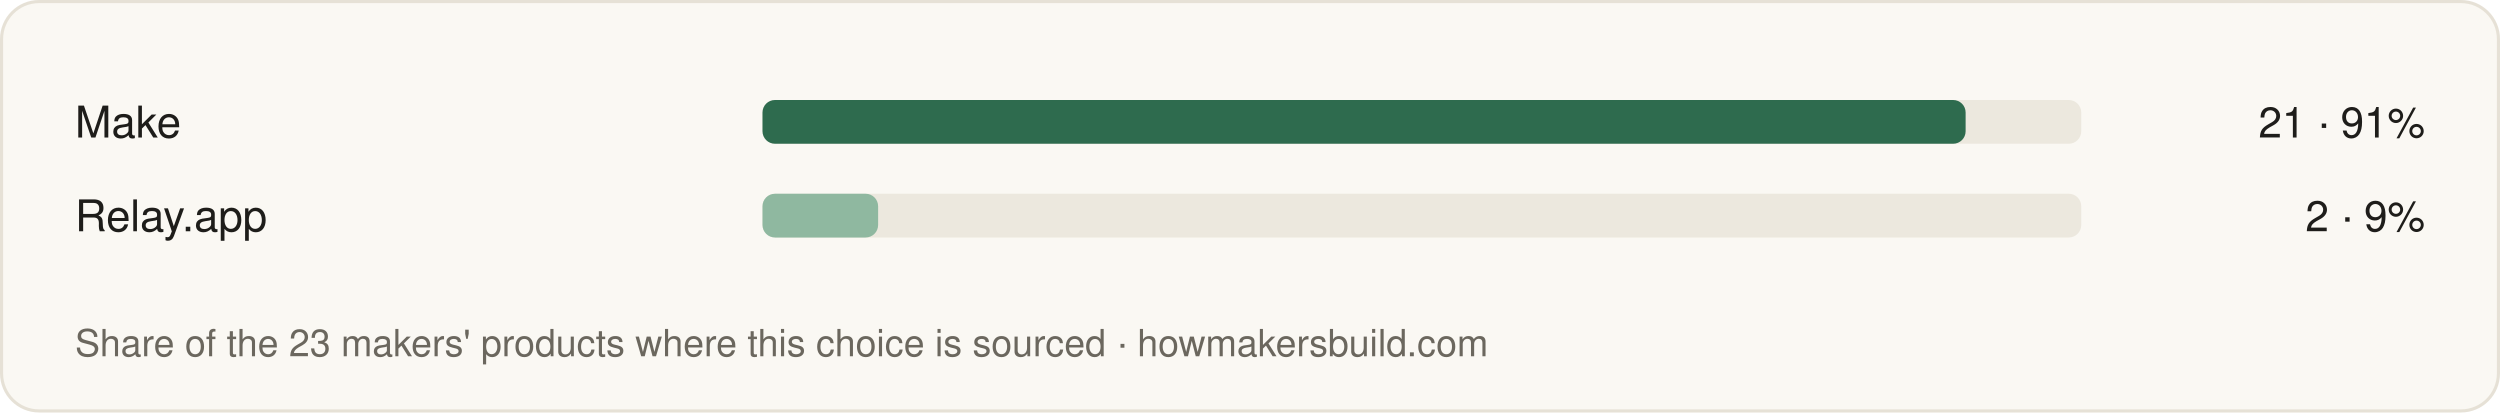
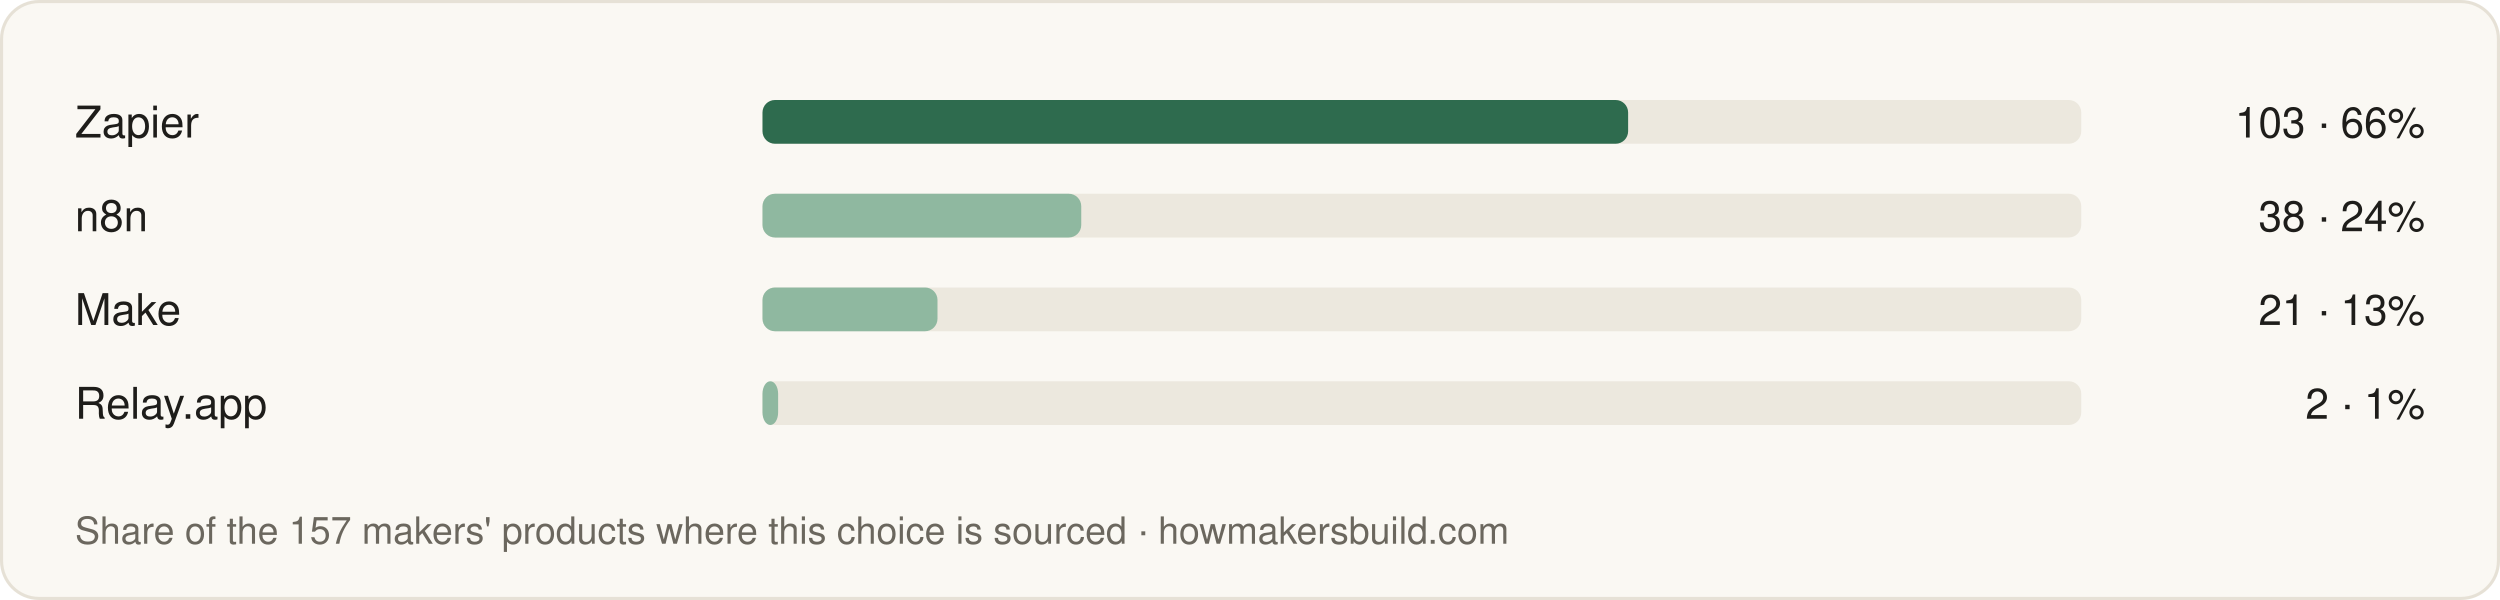
- <svg xmlns="http://www.w3.org/2000/svg" width="800" height="132" viewBox="0 0 800 132" font-family="-apple-system, BlinkMacSystemFont, 'Segoe UI', Helvetica, Arial, sans-serif">
-   <rect x="0.5" y="0.5" width="799" height="131" rx="12" fill="#faf8f3" stroke="#e6e1d6" />
-   <text x="24" y="44" font-size="14" fill="#1e1d1a">Make</text>
+ <svg xmlns="http://www.w3.org/2000/svg" width="800" height="192" viewBox="0 0 800 192" font-family="-apple-system, BlinkMacSystemFont, 'Segoe UI', Helvetica, Arial, sans-serif">
+   <rect x="0.5" y="0.5" width="799" height="191" rx="12" fill="#faf8f3" stroke="#e6e1d6" />
+   <text x="24" y="44" font-size="14" fill="#1e1d1a">Zapier</text>
  <rect x="244" y="32" width="422" height="14" rx="4" fill="#ece8de" />
-   <rect x="244" y="32" width="385" height="14" rx="4" fill="#2e6b4e" />
-   <text x="776" y="44" font-size="13.5" text-anchor="end" fill="#1e1d1a">21 · 91%</text>
-   <text x="24" y="74" font-size="14" fill="#1e1d1a">Relay.app</text>
+   <rect x="244" y="32" width="277" height="14" rx="4" fill="#2e6b4e" />
+   <text x="776" y="44" font-size="13.5" text-anchor="end" fill="#1e1d1a">103 · 66%</text>
+   <text x="24" y="74" font-size="14" fill="#1e1d1a">n8n</text>
  <rect x="244" y="62" width="422" height="14" rx="4" fill="#ece8de" />
-   <rect x="244" y="62" width="37" height="14" rx="4" fill="#8fb8a0" />
-   <text x="776" y="74" font-size="13.5" text-anchor="end" fill="#1e1d1a">2 · 9%</text>
-   <text x="24" y="114" font-size="12" fill="#6b675e">Share of the 23 makers' products where this choice is sourced · howmakersbuild.com</text>
+   <rect x="244" y="62" width="102" height="14" rx="4" fill="#8fb8a0" />
+   <text x="776" y="74" font-size="13.5" text-anchor="end" fill="#1e1d1a">38 · 24%</text>
+   <text x="24" y="104" font-size="14" fill="#1e1d1a">Make</text>
+   <rect x="244" y="92" width="422" height="14" rx="4" fill="#ece8de" />
+   <rect x="244" y="92" width="56" height="14" rx="4" fill="#8fb8a0" />
+   <text x="776" y="104" font-size="13.5" text-anchor="end" fill="#1e1d1a">21 · 13%</text>
+   <text x="24" y="134" font-size="14" fill="#1e1d1a">Relay.app</text>
+   <rect x="244" y="122" width="422" height="14" rx="4" fill="#ece8de" />
+   <rect x="244" y="122" width="5" height="14" rx="4" fill="#8fb8a0" />
+   <text x="776" y="134" font-size="13.5" text-anchor="end" fill="#1e1d1a">2 · 1%</text>
+   <text x="24" y="174" font-size="12" fill="#6b675e">Share of the 157 makers' products where this choice is sourced · howmakersbuild.com</text>
</svg>
